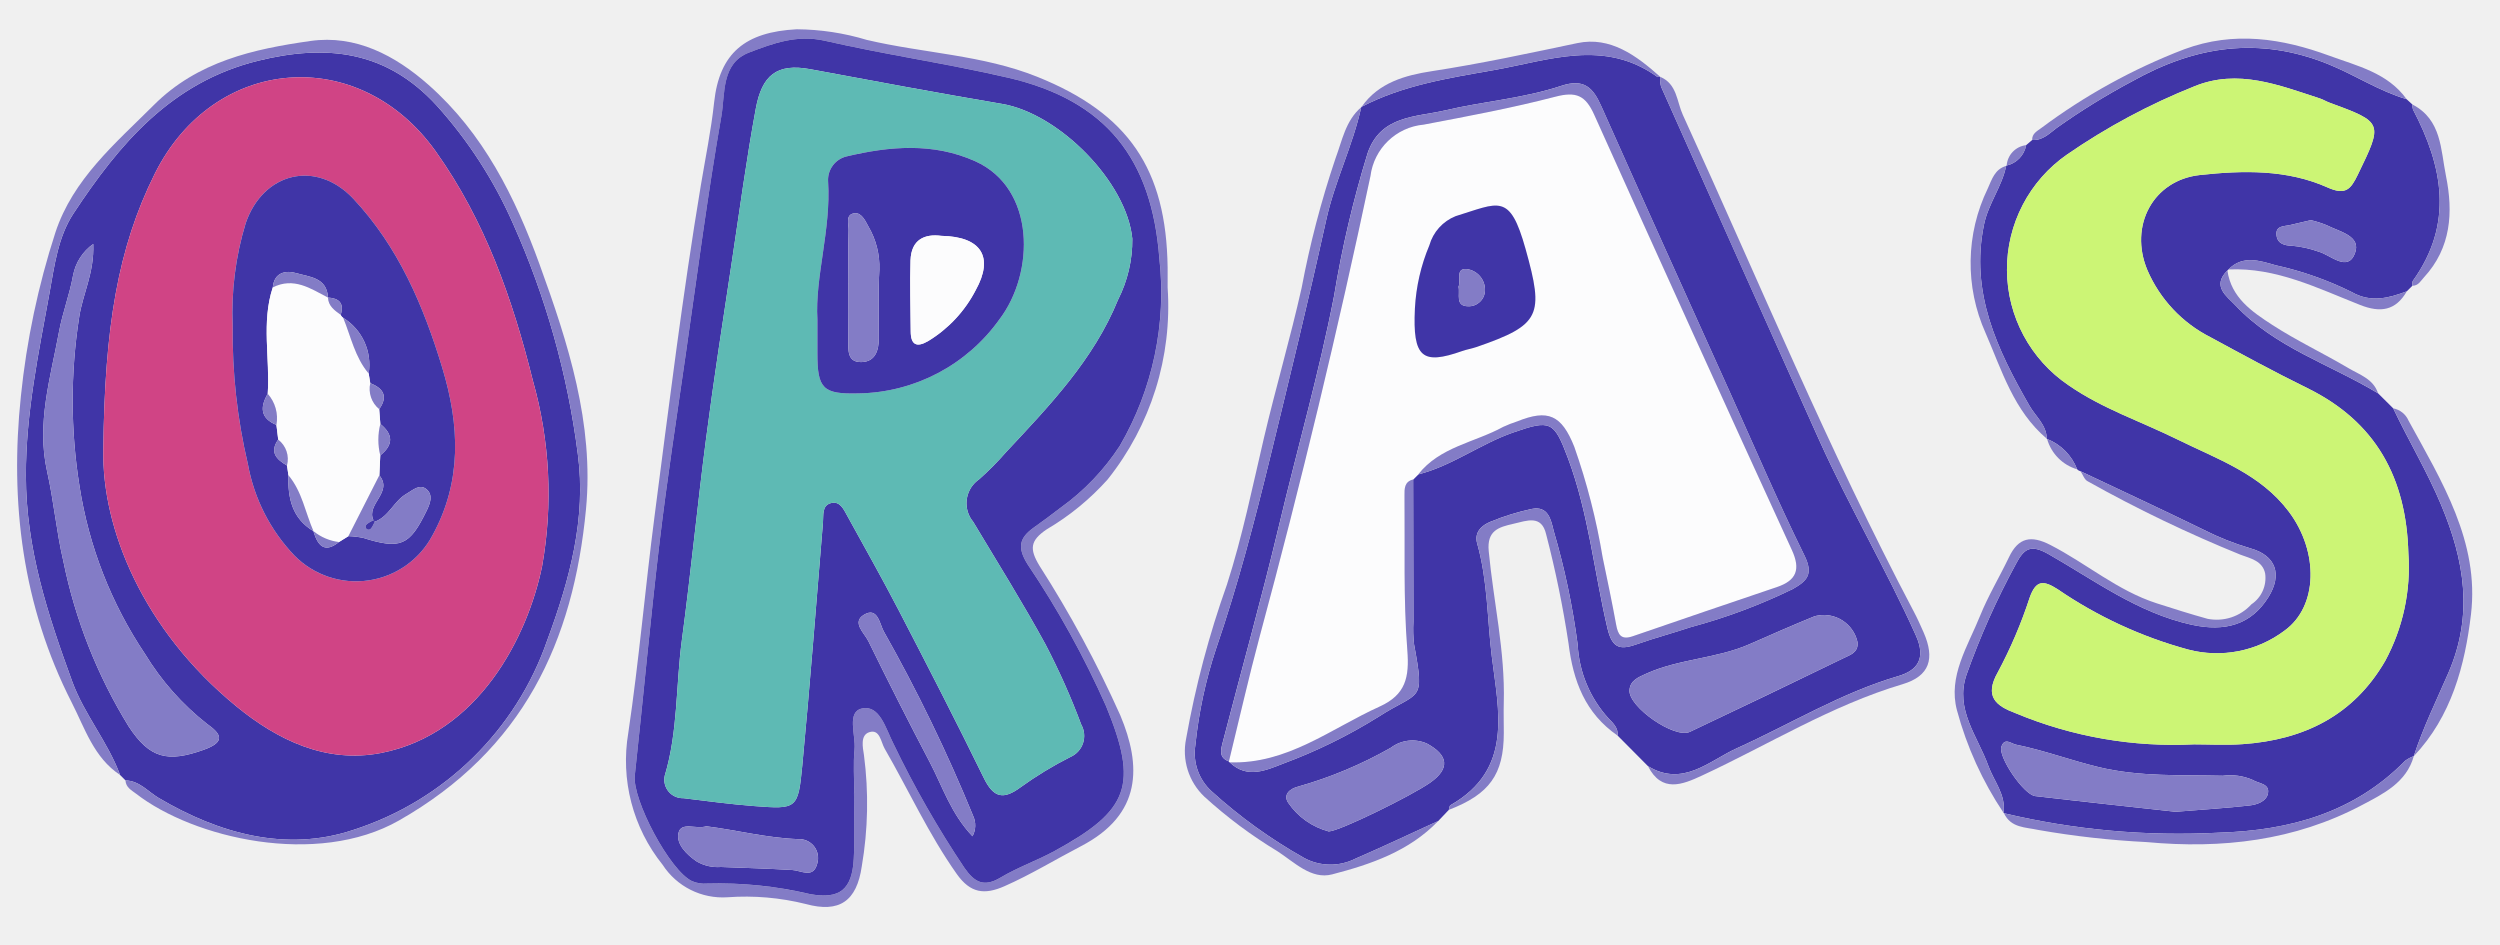
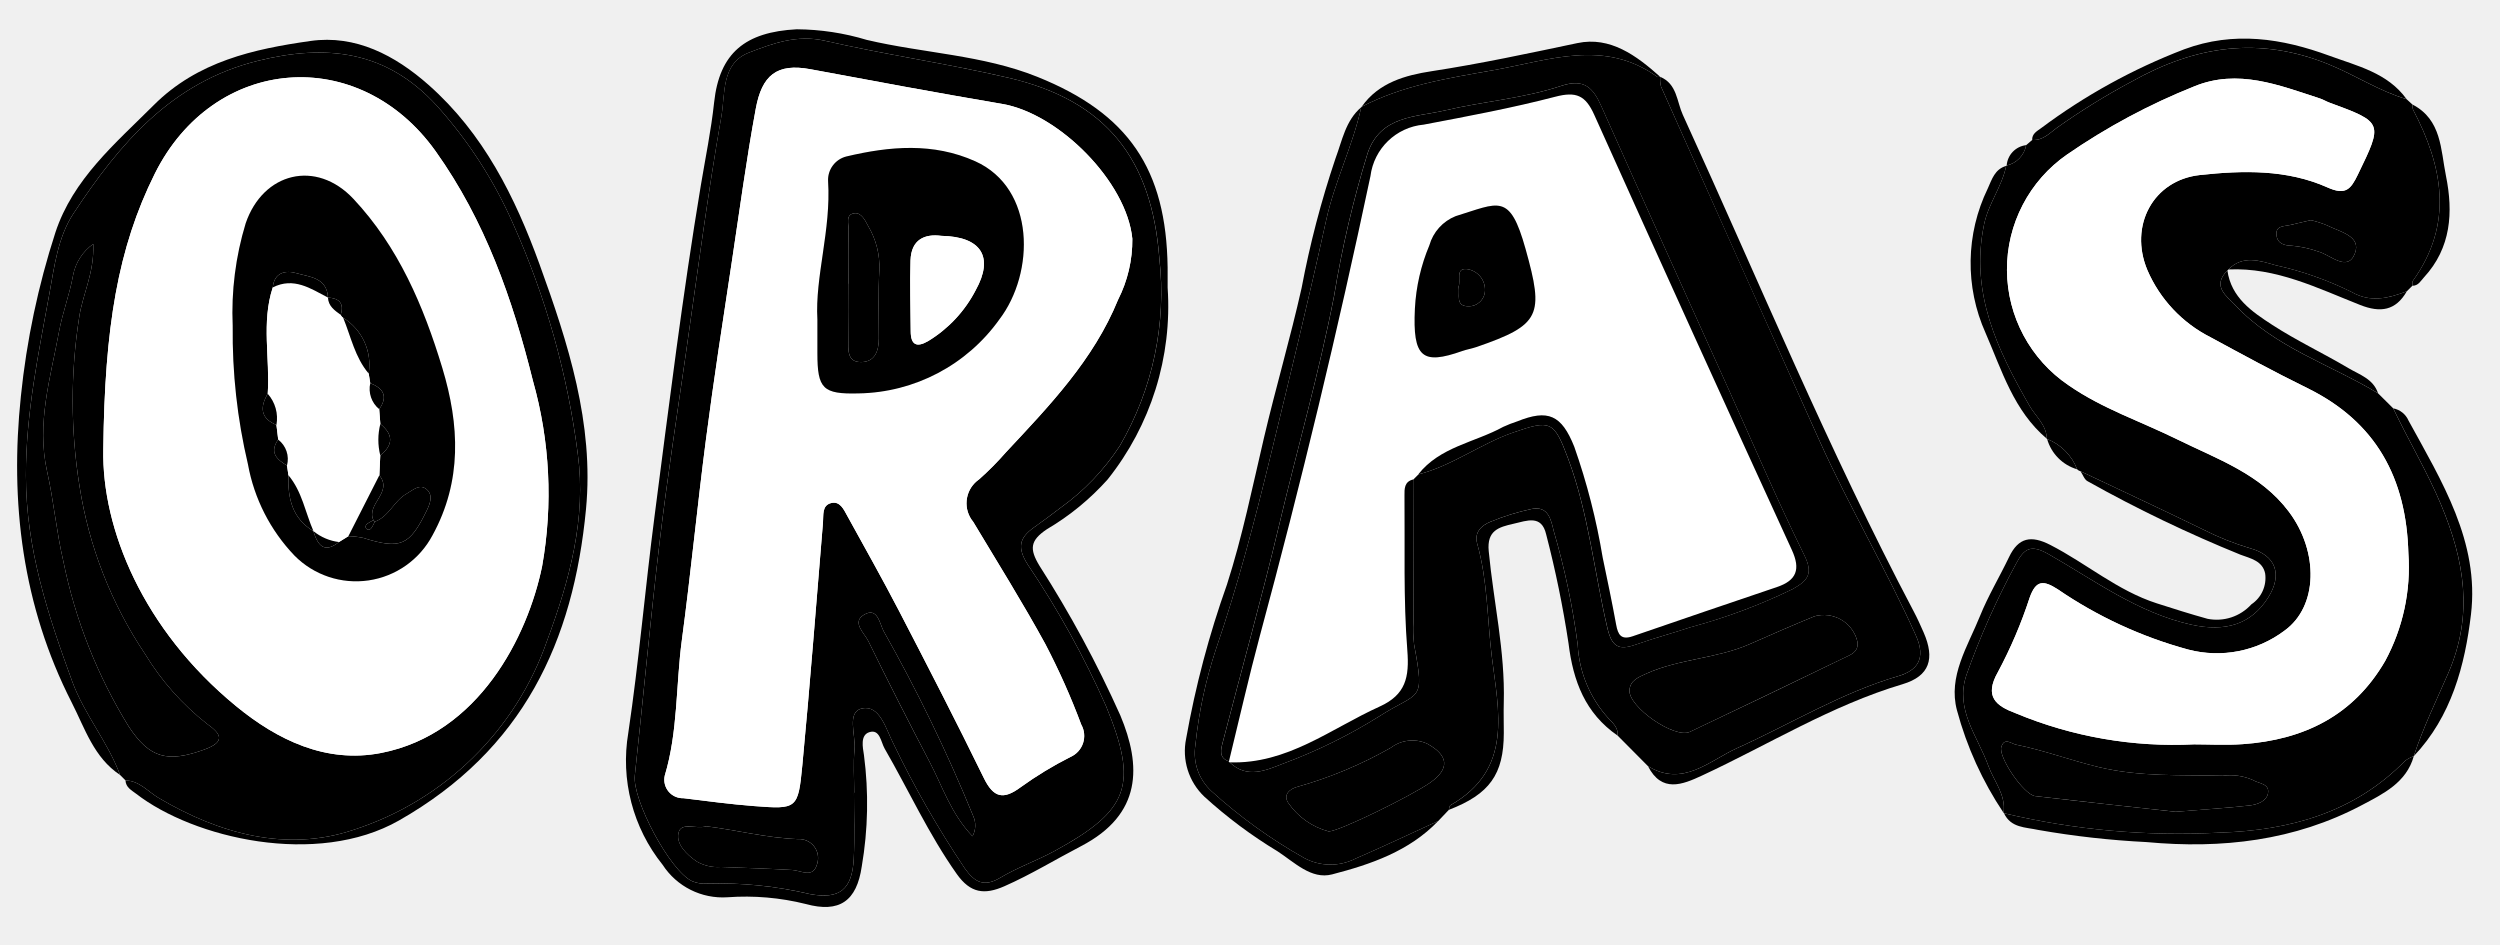
<svg xmlns="http://www.w3.org/2000/svg" id="Layer_1" data-name="Layer 1" viewBox="0 0 180 68.03">
  <defs>
-     <style>.cls-1{fill:#4035a7;}.cls-2{fill:#837cc6;}.cls-3{fill:#ccf575;}.cls-4{fill:#fcfcfd;}.cls-5{fill:#d04485;}.cls-6{fill:#5ebab4;}</style>
+     <style>
+             .cls-1 {
+                 fill: #000;
+             }
+ 
+             .cls-2 {
+                 fill: #000;
+             }
+ 
+             .cls-3 {
+                 fill: #fff;
+             }
+ 
+             .cls-4 {
+                 fill: #fff;
+             }
+ 
+             .cls-5 {
+                 fill: #fff;
+             }
+ 
+             .cls-6 {
+                 fill: #fff;
+             }
+         </style>
  </defs>
  <path class="cls-1" d="M149.8,33.932a.494.494,0,0,1-.245-.141,3.823,3.823,0,0,0-2.163-2.184l-.024-.019c-.02-.998-.801-1.599-1.246-2.374-2.32-4.043-4.291-8.148-3.27-13.055.315-1.512,1.292-2.724,1.592-4.212l.037-.03a1.837,1.837,0,0,0,1.402-1.466q.217-.186.434-.372c.754.052,1.245-.479,1.766-.867a49.481,49.481,0,0,1,5.424-3.353c4.534-2.545,9.129-3.27,14.146-1.232,1.912.777,3.641,1.928,5.623,2.515l.418.384a1.015,1.015,0,0,0,.039.356c2.162,4.115,2.942,8.225-.006,12.339-.06.084-.027.235-.037.355q-.2.2-.4.399c-1.313.494-2.589.84-3.964.054a23.928,23.928,0,0,0-5.488-1.933c-1.098-.311-2.353-.762-3.391.306l-.075.074c-1.154,1.142-.024,1.866.583,2.514,2.84,3.028,6.822,4.247,10.264,6.327q.547.542,1.093,1.085c1.109,2.336,2.445,4.553,3.448,6.95,1.672,3.996,2.349,7.897.514,12.117-.856,1.968-1.811,3.924-2.486,5.979l.003-.005a2.378,2.378,0,0,0-.619.332c-3.682,3.75-8.314,5.018-13.389,5.177a54.348,54.348,0,0,1-15.5-1.4l-.026-.028c.179-1.309-.696-2.272-1.099-3.392-.763-2.121-2.422-4.04-1.572-6.543a55.942,55.942,0,0,1,3.554-7.973c.606-1.156,1.093-1.439,2.369-.71,3.31,1.89,6.409,4.211,10.258,5.069,2.455.547,4.332-.012,5.558-1.979,1.015-1.629.551-3.001-1.302-3.518a19.74,19.74,0,0,1-3.371-1.341C155.717,36.704,152.753,35.329,149.8,33.932Zm8.175,19.661c1.047,0,2.274.072,3.49-.013,4.4-.306,7.986-2.049,10.27-5.996a14.185,14.185,0,0,0,1.668-7.74c-.143-5.412-2.319-9.47-7.29-11.907-2.352-1.153-4.656-2.407-6.959-3.656a9.733,9.733,0,0,1-4.544-4.834c-1.336-3.184.407-6.477,3.784-6.845,3.105-.338,6.268-.411,9.193.897,1.303.582,1.669.122,2.175-.92,1.819-3.747,1.837-3.765-2.049-5.191-.229-.084-.44-.219-.67-.294-2.954-.958-5.905-2.166-9.054-.876A46.606,46.606,0,0,0,148.836,11.12a10.065,10.065,0,0,0,.102,16.619c2.42,1.682,5.213,2.607,7.825,3.896,2.887,1.425,5.99,2.479,8.036,5.208,2.168,2.891,2.098,6.829-.314,8.562a8.104,8.104,0,0,1-6.937,1.362,31.065,31.065,0,0,1-9.4-4.345c-1.017-.65-1.559-.672-2.014.613a33.164,33.164,0,0,1-2.286,5.357c-1.004,1.765-.138,2.433,1.285,2.962A29.538,29.538,0,0,0,157.975,53.593Zm-1.332,4.855c2.057-.168,3.699-.269,5.331-.454.534-.061,1.202-.293,1.318-.855.151-.731-.676-.717-1.101-.984a3.984,3.984,0,0,0-2.149-.299c-2.979-.075-5.941.093-8.92-.621-2.012-.482-3.946-1.21-5.968-1.62-.353-.071-.82-.541-1.057.154-.244.714,1.603,3.452,2.442,3.551,3.502.411,7.009.785,10.103,1.128Zm9.739-42.597c-.44.103-.966.221-1.49.349-.443.108-1.08.029-.98.764.08.595.591.717,1.098.728a7.88,7.88,0,0,1,1.928.426c.863.238,2.074,1.484,2.607.149.513-1.284-1.1-1.578-2.017-2.05a7.649,7.649,0,0,0-1.144-.366Z" />
  <path class="cls-1" d="M104.316,58.31q-.381.4-.761.8c-1.985.907-3.957,1.845-5.96,2.711a3.973,3.973,0,0,1-3.706-.053,36.631,36.631,0,0,1-6.662-4.804A3.711,3.711,0,0,1,86.067,53.65a32.548,32.548,0,0,1,1.485-6.923C89.115,42.177,90.332,37.531,91.469,32.864c1.38-5.662,2.762-11.326,4.016-17.017.615-2.791,1.915-5.348,2.524-8.128l.031-.033c2.975-1.551,6.213-2.055,9.479-2.632,4.019-.71,7.978-2.284,11.819.488.034.024.116-.019.176-.031l.018.019a2.222,2.222,0,0,0,.063.708Q125.279,18.983,130.993,31.713c2.148,4.764,4.812,9.274,6.953,14.047.749,1.669.097,2.517-1.271,2.919-4.121,1.21-7.755,3.451-11.622,5.194-1.967.887-3.883,2.836-6.401,1.287q-1.092-1.1-2.185-2.2c.057-.563-.331-.895-.663-1.247a8.513,8.513,0,0,1-2.209-5.293,53.753,53.753,0,0,0-1.728-8.196c-.197-.806-.39-1.823-1.59-1.58a17.222,17.222,0,0,0-2.961.921c-.642.257-1.189.765-.96,1.568.758,2.662.72,5.429,1.054,8.142.482,3.913,1.557,8.122-2.977,10.698C104.356,58.019,104.353,58.195,104.316,58.31ZM88.541,54.89c1.252,1.209,2.617.568,3.851.089a37.825,37.825,0,0,0,6.865-3.373c2.97-1.916,3.352-.928,2.559-5.195a9.213,9.213,0,0,1-.049-1.644q-.013-5.122-.019-10.244l.363-.363c2.444-.623,4.465-2.194,6.828-3.017,2.696-.939,2.945-.847,3.959,1.865,1.479,3.955,1.878,8.161,2.838,12.236.365,1.552,1.014,1.533,2.183,1.119,1.255-.445,2.548-.784,3.811-1.208a41.126,41.126,0,0,0,7.346-2.745c1.059-.597,1.502-1.077.837-2.425-1.913-3.88-3.612-7.866-5.391-11.812-3.08-6.833-6.174-13.66-9.22-20.507-.6-1.348-1.234-2.036-2.901-1.482-2.709.902-5.599,1.113-8.368,1.766-2.058.485-4.636.342-5.569,3.087a77.788,77.788,0,0,0-2.414,10.277c-1.08,5.553-2.644,10.983-3.952,16.476-1.248,5.244-2.711,10.437-4.064,15.656-.134.519-.305,1.111.444,1.373Zm45.203-8.648a2.487,2.487,0,0,0-2.958-1.905q-.072.016-.144.036c-1.56.64-3.107,1.313-4.648,1.996-2.388,1.058-5.075,1.057-7.461,2.132-.578.261-1.167.496-1.212,1.195-.077,1.208,3.254,3.513,4.346,2.998q5.557-2.623,11.081-5.314c.472-.228,1.068-.407.995-1.138ZM95.67,59.865c.79-.027,5.983-2.583,7.312-3.52,1.426-1.007,1.311-1.969-.245-2.81a2.573,2.573,0,0,0-2.595.301,30.079,30.079,0,0,1-6.663,2.795c-.618.151-1.113.589-.73,1.167A5.131,5.131,0,0,0,95.67,59.865Z" />
  <path class="cls-1" d="M9.036,56.19l-.391-.392c-.879-2.388-2.573-4.342-3.454-6.757-1.753-4.8-3.319-9.546-3.325-14.801-.005-4.503.914-8.815,1.701-13.158.348-1.921.611-4.023,1.72-5.705,3.293-4.995,7.027-9.448,13.275-10.998,4.928-1.222,9.229-.745,12.855,3.194a31.849,31.849,0,0,1,5.522,8.531A58.789,58.789,0,0,1,41.602,32.694c.621,4.608-.585,9.04-2.19,13.373A21.851,21.851,0,0,1,25.411,59.763c-4.785,1.599-9.623.274-13.994-2.315C10.645,56.99,10.038,56.214,9.036,56.19ZM7.437,32.374c-.107,5.686,2.845,12.953,9.55,18.46,2.978,2.446,6.491,4.154,10.449,3.381,7.046-1.377,10.557-8.395,11.596-13.441a29.862,29.862,0,0,0-.664-13.369c-1.462-5.877-3.438-11.509-6.993-16.502-5.523-7.756-15.98-6.932-20.233,1.611C8.482,17.855,7.534,23.553,7.437,32.374Zm-.721-14.81a3.59,3.59,0,0,0-1.459,2.279c-.245,1.363-.757,2.677-1.008,4.04-.613,3.323-1.637,6.602-.856,10.07.479,2.125.665,4.308,1.165,6.442a36.458,36.458,0,0,0,4.709,11.913c1.516,2.313,2.815,2.604,5.409,1.674,1.666-.597,1.178-1.187.224-1.867a18.823,18.823,0,0,1-4.454-5.023A29.972,29.972,0,0,1,5.724,34.993,38.831,38.831,0,0,1,5.703,22.829c.244-1.643,1.096-3.175,1.012-5.266Z" />
  <path class="cls-2" d="M84.07,20.713a19.987,19.987,0,0,1-4.325,13.813,18.329,18.329,0,0,1-4.368,3.578c-1.209.81-1.274,1.416-.528,2.643a82.258,82.258,0,0,1,5.811,10.753c1.524,3.628,1.583,7.135-2.83,9.427-1.838.955-3.604,2.041-5.509,2.88-1.434.631-2.448.515-3.435-.881-2.02-2.855-3.458-6.023-5.193-9.029-.267-.462-.339-1.429-1.108-1.178-.656.214-.467,1.086-.38,1.649a26.798,26.798,0,0,1-.158,8.012c-.365,2.505-1.608,3.371-4.03,2.709a17.923,17.923,0,0,0-5.635-.486,5.154,5.154,0,0,1-4.671-2.336,11.971,11.971,0,0,1-2.473-9.506c.767-5.16,1.214-10.398,1.888-15.586,1.034-7.96,2.019-15.929,3.338-23.853.328-1.969.737-3.941.952-5.943.383-3.564,2.234-5.078,5.952-5.271a17.834,17.834,0,0,1,5.041.765c4.077.962,8.342,1.077,12.275,2.657,6.57,2.64,9.288,6.649,9.385,13.72C84.074,19.737,84.068,20.226,84.07,20.713ZM61.486,57.073h.018c0-1.038-.077-2.084.022-3.113.099-1.035-.593-2.712.55-2.952,1.268-.266,1.707,1.465,2.235,2.5a72.025,72.025,0,0,0,5.142,8.997c.711,1.006,1.378,1.402,2.574.687,1.242-.742,2.634-1.227,3.907-1.922,5.364-2.93,6.041-4.738,3.702-10.429a66.197,66.197,0,0,0-5.631-10.182c-.792-1.245-.614-1.939.451-2.692q.968-.685,1.908-1.411a16.707,16.707,0,0,0,4.26-4.447,21.947,21.947,0,0,0,2.85-13.52c-.548-7.126-3.794-11.344-10.863-12.989-4.372-1.018-8.831-1.659-13.207-2.663-2.015-.462-3.75.187-5.461.843-2.025.776-1.717,2.972-1.998,4.576C50.946,14.032,50.203,19.752,49.382,25.457c-.648,4.507-1.347,9.009-1.885,13.53-.668,5.608-1.18,11.234-1.791,16.849-.189,1.736,2.534,6.887,4.134,7.613a2.265,2.265,0,0,0,1.07.169,28.595,28.595,0,0,1,7.418.759c2.127.392,3.024-.329,3.142-2.541C61.553,60.252,61.486,58.661,61.486,57.073Z" />
  <path class="cls-2" d="M9.036,56.19c1.002.024,1.609.8,2.382,1.258,4.37,2.589,9.208,3.914,13.994,2.315A21.851,21.851,0,0,0,39.412,46.067c1.605-4.333,2.811-8.765,2.19-13.373a58.789,58.789,0,0,0-4.664-16.591,31.849,31.849,0,0,0-5.522-8.531C27.79,3.634,23.49,3.156,18.561,4.379,12.314,5.929,8.58,10.382,5.287,15.376c-1.109,1.681-1.372,3.784-1.72,5.705-.787,4.343-1.706,8.655-1.701,13.158.006,5.255,1.572,10.001,3.325,14.801.882,2.414,2.576,4.369,3.454,6.757C6.756,54.546,6.118,52.45,5.164,50.582c-3.556-6.963-4.464-14.436-3.659-22.068A57.039,57.039,0,0,1,3.987,16.745c1.265-3.853,4.314-6.409,7.085-9.178C14.221,4.419,18.267,3.53,22.354,2.95c3.243-.461,6.086,1.029,8.497,3.158,3.956,3.493,6.237,8.077,7.994,12.919,2.062,5.68,3.932,11.48,3.348,17.62-.909,9.552-4.52,17.334-13.465,22.427-5.917,3.369-14.789,1.279-18.924-1.922C9.488,56.908,9.054,56.698,9.036,56.19Z" />
  <path class="cls-2" d="M98.01,7.719c-.609,2.78-1.909,5.336-2.524,8.128-1.254,5.691-2.636,11.354-4.016,17.017-1.137,4.667-2.354,9.313-3.917,13.862A32.548,32.548,0,0,0,86.067,53.65,3.711,3.711,0,0,0,87.227,56.963a36.631,36.631,0,0,0,6.662,4.804,3.973,3.973,0,0,0,3.706.053c2.003-.866,3.975-1.804,5.96-2.711-2.093,2.182-4.861,3.124-7.647,3.848-1.492.388-2.714-.877-3.926-1.664a33.616,33.616,0,0,1-5.272-3.936,4.512,4.512,0,0,1-1.308-4.18A68.883,68.883,0,0,1,88.34,42.091c1.117-3.476,1.838-7.043,2.67-10.588.846-3.602,1.896-7.156,2.705-10.765a69.472,69.472,0,0,1,2.441-9.331C96.638,10.124,96.876,8.687,98.01,7.719Z" />
  <path class="cls-2" d="M118.653,55.161c2.518,1.549,4.433-.401,6.401-1.287,3.867-1.743,7.502-3.984,11.622-5.194,1.367-.402,2.02-1.25,1.271-2.919-2.142-4.773-4.806-9.283-6.953-14.047q-5.735-12.721-11.398-25.474a2.222,2.222,0,0,1-.063-.708c1.218.502,1.194,1.783,1.628,2.732C126.636,20.227,131.654,32.404,137.804,44.055c.256.485.481.987.701,1.489.815,1.866.447,3.132-1.522,3.719-5.132,1.53-9.646,4.352-14.443,6.579C121.132,56.496,119.645,57.103,118.653,55.161Z" />
  <path class="cls-2" d="M149.8,33.932c2.953,1.398,5.917,2.772,8.852,4.206a19.74,19.74,0,0,0,3.371,1.341c1.853.517,2.317,1.889,1.302,3.518-1.226,1.967-3.103,2.526-5.558,1.979-3.848-.858-6.947-3.18-10.258-5.069-1.276-.729-1.762-.446-2.369.71a55.943,55.943,0,0,0-3.554,7.973c-.85,2.503.809,4.422,1.572,6.543.403,1.12,1.278,2.084,1.099,3.392a24.865,24.865,0,0,1-3.355-7.381c-.656-2.444.778-4.606,1.655-6.783.589-1.462,1.414-2.828,2.096-4.255.677-1.416,1.59-1.578,2.964-.874,2.599,1.331,4.846,3.301,7.671,4.208,1.212.389,2.427.775,3.654,1.114a3.372,3.372,0,0,0,3.156-1.04,2.28,2.28,0,0,0,.992-2.227c-.188-.902-1.025-1.071-1.781-1.351a97.501,97.501,0,0,1-11.007-5.29C150.073,34.526,149.965,34.175,149.8,33.932Z" />
  <path class="cls-2" d="M104.316,58.31c.037-.114.04-.29.117-.334,4.534-2.576,3.459-6.785,2.977-10.698-.334-2.713-.296-5.48-1.054-8.142-.229-.803.318-1.311.96-1.568a17.222,17.222,0,0,1,2.961-.921c1.2-.243,1.394.773,1.59,1.58a53.754,53.754,0,0,1,1.728,8.196,8.513,8.513,0,0,0,2.209,5.293c.332.351.72.684.663,1.247-2.33-1.609-3.2-3.914-3.535-6.653a76.691,76.691,0,0,0-1.609-7.837c-.33-1.43-1.384-.982-2.34-.765-1.077.245-1.937.485-1.795,1.977.346,3.634,1.186,7.221,1.084,10.899-.02.732.004,1.466.002,2.198C108.27,55.755,107.246,57.184,104.316,58.31Z" />
  <path class="cls-2" d="M144.285,58.551a54.348,54.348,0,0,0,15.5,1.4c5.075-.159,9.707-1.426,13.389-5.177a2.378,2.378,0,0,1,.619-.332c-.53,1.918-2.227,2.725-3.724,3.519-4.857,2.577-10.096,3.173-15.532,2.668a63.331,63.331,0,0,1-7.775-.872C145.821,59.55,144.79,59.619,144.285,58.551Z" />
  <path class="cls-2" d="M173.276,7.14c-1.982-.587-3.711-1.738-5.623-2.515-5.017-2.038-9.612-1.313-14.146,1.232a49.481,49.481,0,0,0-5.424,3.353c-.521.388-1.012.92-1.766.867-.02-.444.345-.634.619-.834A42.89,42.89,0,0,1,157.257,3.551c3.589-1.33,7.05-.79,10.465.464C169.722,4.749,171.911,5.241,173.276,7.14Z" />
  <path class="cls-2" d="M173.79,54.447c.675-2.055,1.63-4.012,2.486-5.979,1.835-4.219,1.158-8.12-.514-12.117-1.003-2.397-2.339-4.614-3.448-6.95a1.505,1.505,0,0,1,1.099.881c2.39,4.368,5.118,8.741,4.498,13.953C177.474,47.908,176.506,51.587,173.79,54.447Z" />
  <path class="cls-2" d="M119.514,5.512c-.06.012-.142.055-.176.031C115.497,2.77,111.538,4.345,107.519,5.054c-3.266.577-6.504,1.081-9.479,2.632C99.256,5.942,101.211,5.413,103.063,5.129c3.537-.542,7.018-1.291,10.514-2.027C115.93,2.606,117.82,3.995,119.514,5.512Z" />
  <path class="cls-2" d="M144.445,11.946c-.301,1.488-1.278,2.699-1.592,4.212-1.021,4.906.95,9.012,3.27,13.055.445.775,1.226,1.376,1.246,2.374-2.377-2.012-3.227-4.892-4.406-7.607a12.297,12.297,0,0,1,.16-10.416C143.417,12.912,143.627,12.178,144.445,11.946Z" />
  <path class="cls-2" d="M171.22,28.316c-3.442-2.081-7.424-3.3-10.264-6.327-.608-.648-1.737-1.372-.583-2.514.274,1.956,1.773,2.97,3.219,3.909,1.762,1.145,3.68,2.046,5.491,3.119C169.884,26.978,170.879,27.278,171.22,28.316Z" />
  <path class="cls-2" d="M173.69,20.574c.01-.12-.023-.271.037-.355,2.948-4.114,2.167-8.224.006-12.339a1.015,1.015,0,0,1-.039-.356c2.113,1.091,2.033,3.263,2.414,5.135.532,2.619.379,5.182-1.577,7.304C174.295,20.217,174.123,20.582,173.69,20.574Z" />
  <path class="cls-2" d="M160.448,19.401c1.037-1.069,2.293-.617,3.391-.306a23.929,23.929,0,0,1,5.488,1.933c1.374.785,2.65.44,3.964-.054-.803,1.4-1.901,1.558-3.352.987C166.876,20.756,163.884,19.24,160.448,19.401Z" />
  <path class="cls-2" d="M147.392,31.607a3.823,3.823,0,0,1,2.163,2.184A3.184,3.184,0,0,1,147.392,31.607Z" />
  <path class="cls-2" d="M145.884,10.45a1.837,1.837,0,0,1-1.403,1.466A1.593,1.593,0,0,1,145.884,10.45Z" />
  <path class="cls-3" d="M157.975,53.593A29.538,29.538,0,0,1,145.133,51.355c-1.423-.529-2.288-1.197-1.285-2.962a33.164,33.164,0,0,0,2.286-5.357c.455-1.285.997-1.263,2.014-.613a31.065,31.065,0,0,0,9.4,4.345,8.104,8.104,0,0,0,6.937-1.362c2.412-1.733,2.482-5.671.314-8.562-2.046-2.729-5.149-3.783-8.036-5.208-2.612-1.289-5.405-2.214-7.825-3.896A10.065,10.065,0,0,1,148.836,11.12a46.606,46.606,0,0,1,9.154-4.903c3.149-1.29,6.1-.082,9.054.876.231.075.442.21.67.294,3.886,1.426,3.869,1.444,2.049,5.191-.506,1.042-.873,1.503-2.175.92-2.925-1.308-6.088-1.235-9.193-.897-3.376.368-5.12,3.661-3.784,6.845a9.733,9.733,0,0,0,4.544,4.834c2.303,1.249,4.607,2.503,6.959,3.656,4.971,2.437,7.146,6.495,7.29,11.907a14.185,14.185,0,0,1-1.668,7.74c-2.284,3.947-5.87,5.69-10.27,5.996C160.249,53.665,159.022,53.593,157.975,53.593Z" />
  <path class="cls-2" d="M156.643,58.448c-3.094-.342-6.6-.717-10.103-1.128-.839-.098-2.686-2.837-2.442-3.551.237-.695.704-.225,1.057-.154,2.022.41,3.956,1.138,5.968,1.62,2.978.713,5.94.546,8.92.621a3.984,3.984,0,0,1,2.149.299c.425.267,1.252.254,1.101.984-.116.562-.784.794-1.318.855C160.342,58.179,158.7,58.28,156.643,58.448Z" />
  <path class="cls-2" d="M166.383,15.851a7.647,7.647,0,0,1,1.144.366c.918.472,2.53.766,2.017,2.05-.533,1.335-1.743.089-2.607-.149a7.88,7.88,0,0,0-1.928-.426c-.506-.011-1.017-.133-1.098-.728-.099-.735.538-.657.98-.764C165.417,16.072,165.943,15.953,166.383,15.851Z" />
  <path class="cls-4" d="M102.111,34.16q-.181.181-.363.363c-.639.153-.628.673-.624,1.157.037,3.713-.088,7.439.203,11.132.154,1.952-.11,3.21-1.996,4.062C95.822,52.461,92.692,55.03,88.541,54.89l-.061-.071c.741-3.02,1.426-6.055,2.231-9.058q4.41-16.438,7.958-33.083a4.257,4.257,0,0,1,3.834-3.706c3.174-.603,6.358-1.197,9.481-2.01,1.491-.388,2.167-.107,2.8,1.305Q121.824,23.969,129.016,39.603c.639,1.393.332,2.185-1.062,2.659-3.464,1.178-6.932,2.347-10.39,3.544-.846.293-1.07-.103-1.203-.832-.295-1.62-.635-3.232-.972-4.845a47.294,47.294,0,0,0-2.044-7.965c-.917-2.3-1.887-2.716-4.098-1.829a9.136,9.136,0,0,0-1.022.4C106.18,31.863,103.671,32.167,102.111,34.16Zm-.237-11.948c-.174,3.561.542,4.072,3.399,3.066.344-.121.71-.178,1.055-.298,4.603-1.592,4.85-2.277,3.517-7.042-1.147-4.103-1.907-3.334-5.039-2.374a3.196,3.196,0,0,0-1.89,2.098A13.538,13.538,0,0,0,101.873,22.211Z" />
  <path class="cls-2" d="M102.111,34.16c1.56-1.993,4.069-2.297,6.116-3.423a9.136,9.136,0,0,1,1.022-.4c2.211-.887,3.181-.471,4.098,1.829A47.295,47.295,0,0,1,115.39,40.13c.337,1.612.677,3.225.972,4.845.133.729.357,1.125,1.203.832,3.458-1.198,6.925-2.366,10.39-3.544,1.394-.474,1.7-1.267,1.062-2.659q-7.174-15.641-14.23-31.336c-.633-1.412-1.309-1.693-2.8-1.305-3.123.814-6.307,1.407-9.481,2.01a4.257,4.257,0,0,0-3.834,3.706q-3.517,16.649-7.958,33.083c-.806,3.003-1.491,6.038-2.231,9.058-.75-.262-.579-.854-.444-1.373,1.353-5.219,2.816-10.412,4.064-15.656,1.307-5.494,2.871-10.923,3.952-16.476a77.787,77.787,0,0,1,2.414-10.277c.933-2.745,3.511-2.601,5.569-3.087,2.769-.653,5.658-.864,8.368-1.766,1.666-.555,2.301.134,2.901,1.482,3.046,6.848,6.14,13.675,9.22,20.507,1.779,3.946,3.478,7.932,5.391,11.812.664,1.348.221,1.828-.837,2.425a41.128,41.128,0,0,1-7.346,2.745c-1.263.424-2.556.763-3.811,1.208-1.169.415-1.818.433-2.183-1.119-.96-4.075-1.359-8.281-2.838-12.236-1.014-2.712-1.264-2.804-3.959-1.865C106.576,31.966,104.554,33.537,102.111,34.16Z" />
  <path class="cls-2" d="M133.743,46.241c.075.732-.521.91-.993,1.139q-5.531,2.678-11.081,5.314c-1.093.516-4.423-1.789-4.346-2.998.045-.699.633-.934,1.212-1.195,2.386-1.075,5.073-1.074,7.461-2.132,1.542-.683,3.088-1.357,4.648-1.996a2.485,2.485,0,0,1,3.064,1.723Q133.727,46.168,133.743,46.241Z" />
  <path class="cls-2" d="M95.67,59.865a5.131,5.131,0,0,1-2.922-2.067c-.383-.578.112-1.016.73-1.167a30.079,30.079,0,0,0,6.663-2.795,2.573,2.573,0,0,1,2.595-.301c1.556.841,1.672,1.803.245,2.81C101.654,57.282,96.461,59.838,95.67,59.865Z" />
  <path class="cls-2" d="M88.541,54.89c4.151.14,7.281-2.429,10.79-4.016,1.886-.853,2.15-2.111,1.996-4.062-.291-3.693-.165-7.419-.203-11.132-.005-.484-.016-1.004.624-1.157q.008,5.122.019,10.244a9.212,9.212,0,0,0,.049,1.644c.793,4.267.412,3.279-2.559,5.195a37.825,37.825,0,0,1-6.865,3.373C91.158,55.458,89.793,56.099,88.541,54.89Z" />
  <path class="cls-5" d="M7.437,32.374C7.534,23.553,8.482,17.855,11.141,12.514c4.253-8.543,14.71-9.368,20.233-1.611,3.555,4.993,5.531,10.625,6.993,16.502a29.862,29.862,0,0,1,.664,13.369C37.992,45.82,34.481,52.837,27.435,54.214c-3.958.773-7.471-.935-10.449-3.381C10.281,45.326,7.33,38.06,7.437,32.374ZM16.754,23.47a41.247,41.247,0,0,0,1.097,9.956,12.816,12.816,0,0,0,3.348,6.573,6.228,6.228,0,0,0,9.941-1.461c2.139-3.9,1.949-7.935.706-12.044-1.353-4.472-3.164-8.722-6.398-12.171-2.681-2.86-6.507-1.917-7.761,1.759A22.076,22.076,0,0,0,16.754,23.47Z" />
  <path class="cls-2" d="M6.715,17.564c.084,2.091-.768,3.623-1.012,5.266a38.831,38.831,0,0,0,.021,12.164A29.972,29.972,0,0,0,10.446,47.09a18.823,18.823,0,0,0,4.454,5.023c.954.68,1.442,1.27-.224,1.867-2.594.93-3.893.639-5.409-1.674A36.458,36.458,0,0,1,4.557,40.394c-.5-2.133-.686-4.316-1.165-6.442-.781-3.468.243-6.747.856-10.07.251-1.362.763-2.677,1.008-4.04A3.59,3.59,0,0,1,6.715,17.564Z" />
  <path class="cls-1" d="M61.486,57.073c0,1.588.068,3.179-.016,4.762-.118,2.212-1.015,2.932-3.142,2.541a28.595,28.595,0,0,0-7.418-.759,2.265,2.265,0,0,1-1.07-.169c-1.599-.726-4.323-5.877-4.134-7.613.611-5.615,1.123-11.241,1.791-16.849.539-4.521,1.237-9.023,1.885-13.53.821-5.705,1.564-11.425,2.559-17.1.281-1.604-.026-3.801,1.998-4.576,1.711-.656,3.447-1.305,5.461-.843,4.376,1.004,8.835,1.645,13.207,2.663,7.069,1.645,10.315,5.863,10.863,12.989a21.947,21.947,0,0,1-2.85,13.52A16.707,16.707,0,0,1,76.362,36.556q-.939.724-1.907,1.411c-1.065.753-1.243,1.446-.451,2.692a66.196,66.196,0,0,1,5.631,10.182c2.339,5.691,1.663,7.499-3.702,10.429-1.273.695-2.665,1.18-3.907,1.922-1.197.715-1.864.319-2.574-.687a72.025,72.025,0,0,1-5.142-8.997c-.528-1.035-.967-2.766-2.235-2.5-1.143.24-.45,1.917-.55,2.952-.099,1.029-.022,2.074-.022,3.113ZM47.86,55.853a1.331,1.331,0,0,0,1.349,1.617c1.692.207,3.383.435,5.081.566,3.088.238,3.176.219,3.478-2.944.555-5.816.999-11.642,1.486-17.464.045-.537-.086-1.228.571-1.405.652-.175.924.456,1.184.928,1.257,2.285,2.54,4.557,3.74,6.871C66.813,48.002,68.866,51.988,70.834,56.015c.698,1.428,1.403,1.594,2.658.661a26.354,26.354,0,0,1,3.579-2.174,1.657,1.657,0,0,0,.778-2.333,51.291,51.291,0,0,0-2.589-5.805c-1.632-2.983-3.439-5.872-5.188-8.79a2.092,2.092,0,0,1,.27-2.946q.076-.063.157-.119a21.515,21.515,0,0,0,1.935-1.953c3.122-3.338,6.302-6.646,8.063-10.971a9.481,9.481,0,0,0,1.031-4.393c-.403-4.103-5.285-9.014-9.372-9.71-4.611-.785-9.21-1.639-13.807-2.498C55.914,4.53,54.859,5.438,54.418,7.815c-.688,3.706-1.18,7.437-1.746,11.159-.64,4.206-1.289,8.411-1.838,12.629-.628,4.823-1.094,9.667-1.74,14.487C48.656,49.345,48.82,52.672,47.86,55.853Zm3.002,3.639c-.751.236-1.831-.358-2.014.496-.167.778.562,1.523,1.32,2.04a3.024,3.024,0,0,0,1.745.395c1.706.062,3.413.119,5.117.215.672.038,1.522.643,1.812-.458a1.362,1.362,0,0,0-1.381-1.763C55.195,60.334,53.01,59.758,50.861,59.493Zm19.158.719a1.629,1.629,0,0,0,.045-1.472A117.146,117.146,0,0,0,63.619,45.439c-.287-.55-.438-1.772-1.423-1.17-.887.543.042,1.314.324,1.89q2.153,4.4,4.432,8.738c.914,1.745,1.517,3.681,3.067,5.314Z" />
  <path class="cls-1" d="M101.873,22.211a13.539,13.539,0,0,1,1.042-4.55,3.196,3.196,0,0,1,1.89-2.098c3.132-.959,3.892-1.728,5.039,2.374,1.333,4.765,1.086,5.451-3.517,7.042-.345.119-.711.177-1.055.298C102.415,26.283,101.7,25.772,101.873,22.211Zm3.139-1.565c.125.541-.266,1.396.699,1.407a1.168,1.168,0,0,0,1.208-1.125l.001-.024a1.505,1.505,0,0,0-1.326-1.532c-.826-.059-.385.833-.582,1.275Z" />
  <path class="cls-1" d="M16.755,23.47a22.056,22.056,0,0,1,.933-7.388c1.254-3.676,5.08-4.62,7.761-1.759,3.233,3.45,5.045,7.7,6.398,12.171,1.243,4.109,1.432,8.144-.706,12.044a6.228,6.228,0,0,1-9.941,1.461,12.816,12.816,0,0,1-3.348-6.573A41.208,41.208,0,0,1,16.755,23.47Zm5.812,14.772c.366,1.26.935,1.504,1.836.786l.683-.425a5.704,5.704,0,0,1,1.069.128c2.686.842,3.334.565,4.564-1.96.254-.521.471-1.106.02-1.519-.508-.465-1.019.046-1.476.305-.895.507-1.253,1.631-2.271,2.007l-.108-.117c-.534-1.164,1.434-1.996.429-3.223l.066-1.438c.951-.751.946-1.504.006-2.26l-.083-1.067c.658-.923.299-1.497-.643-1.872l-.113-.692a3.974,3.974,0,0,0-1.835-4.01.434.434,0,0,1-.18-.217c.262-.833-.116-1.195-.918-1.245l.002.002c-.073-1.453-1.344-1.483-2.271-1.756-.743-.219-1.599-.083-1.704,1.024-.833,2.52-.193,5.109-.364,7.66-.564.963-.535,1.76.626,2.242l.128,1.057c-.644.912-.119,1.427.633,1.865l.103.701c-.054,1.634.26,3.104,1.802,4.025Z" />
  <path class="cls-6" d="M47.86,55.853c.961-3.181.797-6.509,1.233-9.764.646-4.82,1.112-9.664,1.74-14.487.55-4.218,1.198-8.424,1.838-12.629.566-3.722,1.059-7.453,1.746-11.159.441-2.376,1.496-3.285,3.933-2.829,4.597.859,9.196,1.713,13.807,2.498,4.087.696,8.969,5.607,9.372,9.71a9.482,9.482,0,0,1-1.031,4.393c-1.76,4.325-4.941,7.632-8.063,10.971a21.516,21.516,0,0,1-1.935,1.953,2.092,2.092,0,0,0-.546,2.907q.056.081.119.157c1.75,2.918,3.556,5.807,5.188,8.79A51.293,51.293,0,0,1,77.85,52.169a1.657,1.657,0,0,1-.778,2.333,26.354,26.354,0,0,0-3.579,2.174c-1.255.933-1.961.766-2.658-.661-1.968-4.027-4.021-8.013-6.085-11.991-1.201-2.314-2.483-4.586-3.74-6.871-.26-.472-.532-1.104-1.184-.928-.657.177-.526.868-.571,1.405-.488,5.822-.931,11.649-1.486,17.464-.302,3.163-.39,3.182-3.478,2.944-1.698-.131-3.389-.359-5.081-.566a1.331,1.331,0,0,1-1.349-1.617ZM58.852,23.004c0,1.082 0,1.753,0,2.423-0,2.567.391,2.963,2.968,2.897a12.707,12.707,0,0,0,10.133-5.325c2.562-3.358,2.621-9.43-1.735-11.389-3.028-1.362-6.166-1.083-9.269-.348a1.742,1.742,0,0,0-1.326,1.793C59.844,16.547,58.673,19.931,58.852,23.004Z" />
  <path class="cls-2" d="M50.861,59.493c2.148.266,4.334.842,6.598.925a1.362,1.362,0,0,1,1.381,1.763c-.29,1.101-1.14.496-1.812.458-1.704-.096-3.411-.153-5.117-.215a3.024,3.024,0,0,1-1.745-.395c-.758-.517-1.487-1.262-1.32-2.04C49.031,59.135,50.11,59.729,50.861,59.493Z" />
  <path class="cls-2" d="M70.019,60.212c-1.55-1.632-2.153-3.568-3.067-5.314q-2.272-4.34-4.432-8.738c-.282-.576-1.211-1.348-.324-1.89.985-.602,1.135.619,1.423,1.17A117.147,117.147,0,0,1,70.064,58.74,1.629,1.629,0,0,1,70.019,60.212Z" />
  <path class="cls-2" d="M105.012,20.646c.196-.442-.245-1.334.582-1.275a1.505,1.505,0,0,1,1.326,1.532,1.168,1.168,0,0,1-1.184,1.15l-.024-.001C104.747,22.043,105.137,21.187,105.012,20.646Z" />
  <path class="cls-4" d="M26.546,26.895l.113.692a1.889,1.889,0,0,0,.643,1.872l.083,1.067a4.645,4.645,0,0,0-.005,2.26l-.066,1.438-2.227,4.379-.683.425a3.607,3.607,0,0,1-1.836-.786l.001.001c-.587-1.348-.821-2.853-1.802-4.025l-.103-.701a1.771,1.771,0,0,0-.633-1.865q-.064-.528-.128-1.057a2.656,2.656,0,0,0-.626-2.242c.171-2.551-.468-5.141.364-7.66,1.511-.764,2.725.08,3.975.732l-.002-.002c.028.62.481.927.918,1.245a.433.433,0,0,0,.18.217C25.269,24.246,25.558,25.73,26.546,26.895Z" />
  <path class="cls-2" d="M25.085,38.603l2.227-4.379c1.005,1.227-.963,2.059-.428,3.224-.185.123-.439.206-.539.378a.216.216,0,0,0,.284.292c.17-.1.245-.363.362-.555,1.018-.376,1.376-1.5,2.271-2.007.457-.259.968-.77,1.476-.305.451.412.234.998-.02,1.519-1.23,2.525-1.878,2.802-4.564,1.96A5.704,5.704,0,0,0,25.085,38.603Z" />
  <path class="cls-2" d="M23.615,21.425c-1.25-.652-2.464-1.496-3.975-.732.105-1.107.96-1.242,1.704-1.024C22.271,19.942,23.542,19.972,23.615,21.425Z" />
  <path class="cls-2" d="M26.546,26.895c-.988-1.165-1.277-2.649-1.835-4.011A3.974,3.974,0,0,1,26.546,26.895Z" />
  <path class="cls-2" d="M20.766,34.218c.981,1.171,1.215,2.677,1.802,4.025C21.026,37.322,20.712,35.852,20.766,34.218Z" />
  <path class="cls-2" d="M19.276,28.353a2.656,2.656,0,0,1,.626,2.242C18.74,30.113,18.711,29.316,19.276,28.353Z" />
  <path class="cls-2" d="M27.302,29.459a1.889,1.889,0,0,1-.643-1.872C27.6,27.962,27.959,28.536,27.302,29.459Z" />
  <path class="cls-2" d="M27.379,32.786a4.645,4.645,0,0,1,.005-2.26C28.325,31.282,28.329,32.035,27.379,32.786Z" />
  <path class="cls-2" d="M20.029,31.652a1.771,1.771,0,0,1,.633,1.865C19.91,33.079,19.385,32.563,20.029,31.652Z" />
  <path class="cls-2" d="M22.567,38.242a3.607,3.607,0,0,0,1.836.786C23.502,39.745,22.932,39.502,22.567,38.242Z" />
  <path class="cls-2" d="M24.531,22.668c-.438-.318-.89-.625-.918-1.245C24.415,21.473,24.793,21.834,24.531,22.668Z" />
  <path class="cls-1" d="M58.852,23.004c-.179-3.073.992-6.457.771-9.948a1.742,1.742,0,0,1,1.326-1.793c3.103-.735,6.241-1.013,9.269.348,4.356,1.959,4.296,8.031,1.735,11.389a12.707,12.707,0,0,1-10.133,5.325c-2.577.066-2.968-.33-2.968-2.897C58.852,24.756,58.852,24.086,58.852,23.004Zm8.923-6.023c-1.184-.156-2.17.251-2.218,1.77-.053,1.7.006,3.403.013,5.104.004.974.423,1.187,1.254.705a9.27,9.27,0,0,0,3.43-3.677C71.567,18.517,70.677,17.033,67.775,16.981Zm-6.687,3.433h-.018c0,1.343-.013,2.687.005,4.03.009.717-.112,1.655.956,1.626.976-.026,1.244-.824,1.244-1.708-.001-1.649-.054-3.301.04-4.945a5.745,5.745,0,0,0-.793-3.116c-.238-.446-.505-1.006-.999-.946-.674.082-.411.776-.423,1.212C61.065,17.848,61.088,19.131,61.088,20.414Z" />
  <path class="cls-1" d="M26.991,37.564c-.117.192-.191.455-.362.555a.216.216,0,0,1-.284-.292c.099-.172.354-.255.539-.378Z" />
  <path class="cls-4" d="M67.775,16.981c2.902.052,3.792,1.536,2.48,3.902A9.27,9.27,0,0,1,66.825,24.56c-.831.482-1.25.269-1.254-.705-.008-1.702-.067-3.405-.013-5.104C65.605,17.232,66.591,16.825,67.775,16.981Z" />
  <path class="cls-2" d="M61.088,20.414c0-1.282-.023-2.565.013-3.847.012-.436-.251-1.13.423-1.212.494-.06.761.5.999.946a5.745,5.745,0,0,1,.793,3.116c-.094,1.644-.041,3.296-.04,4.945.001.884-.268,1.682-1.244,1.708-1.068.029-.947-.909-.956-1.626-.018-1.343-.005-2.687-.005-4.03Z" />
</svg>
